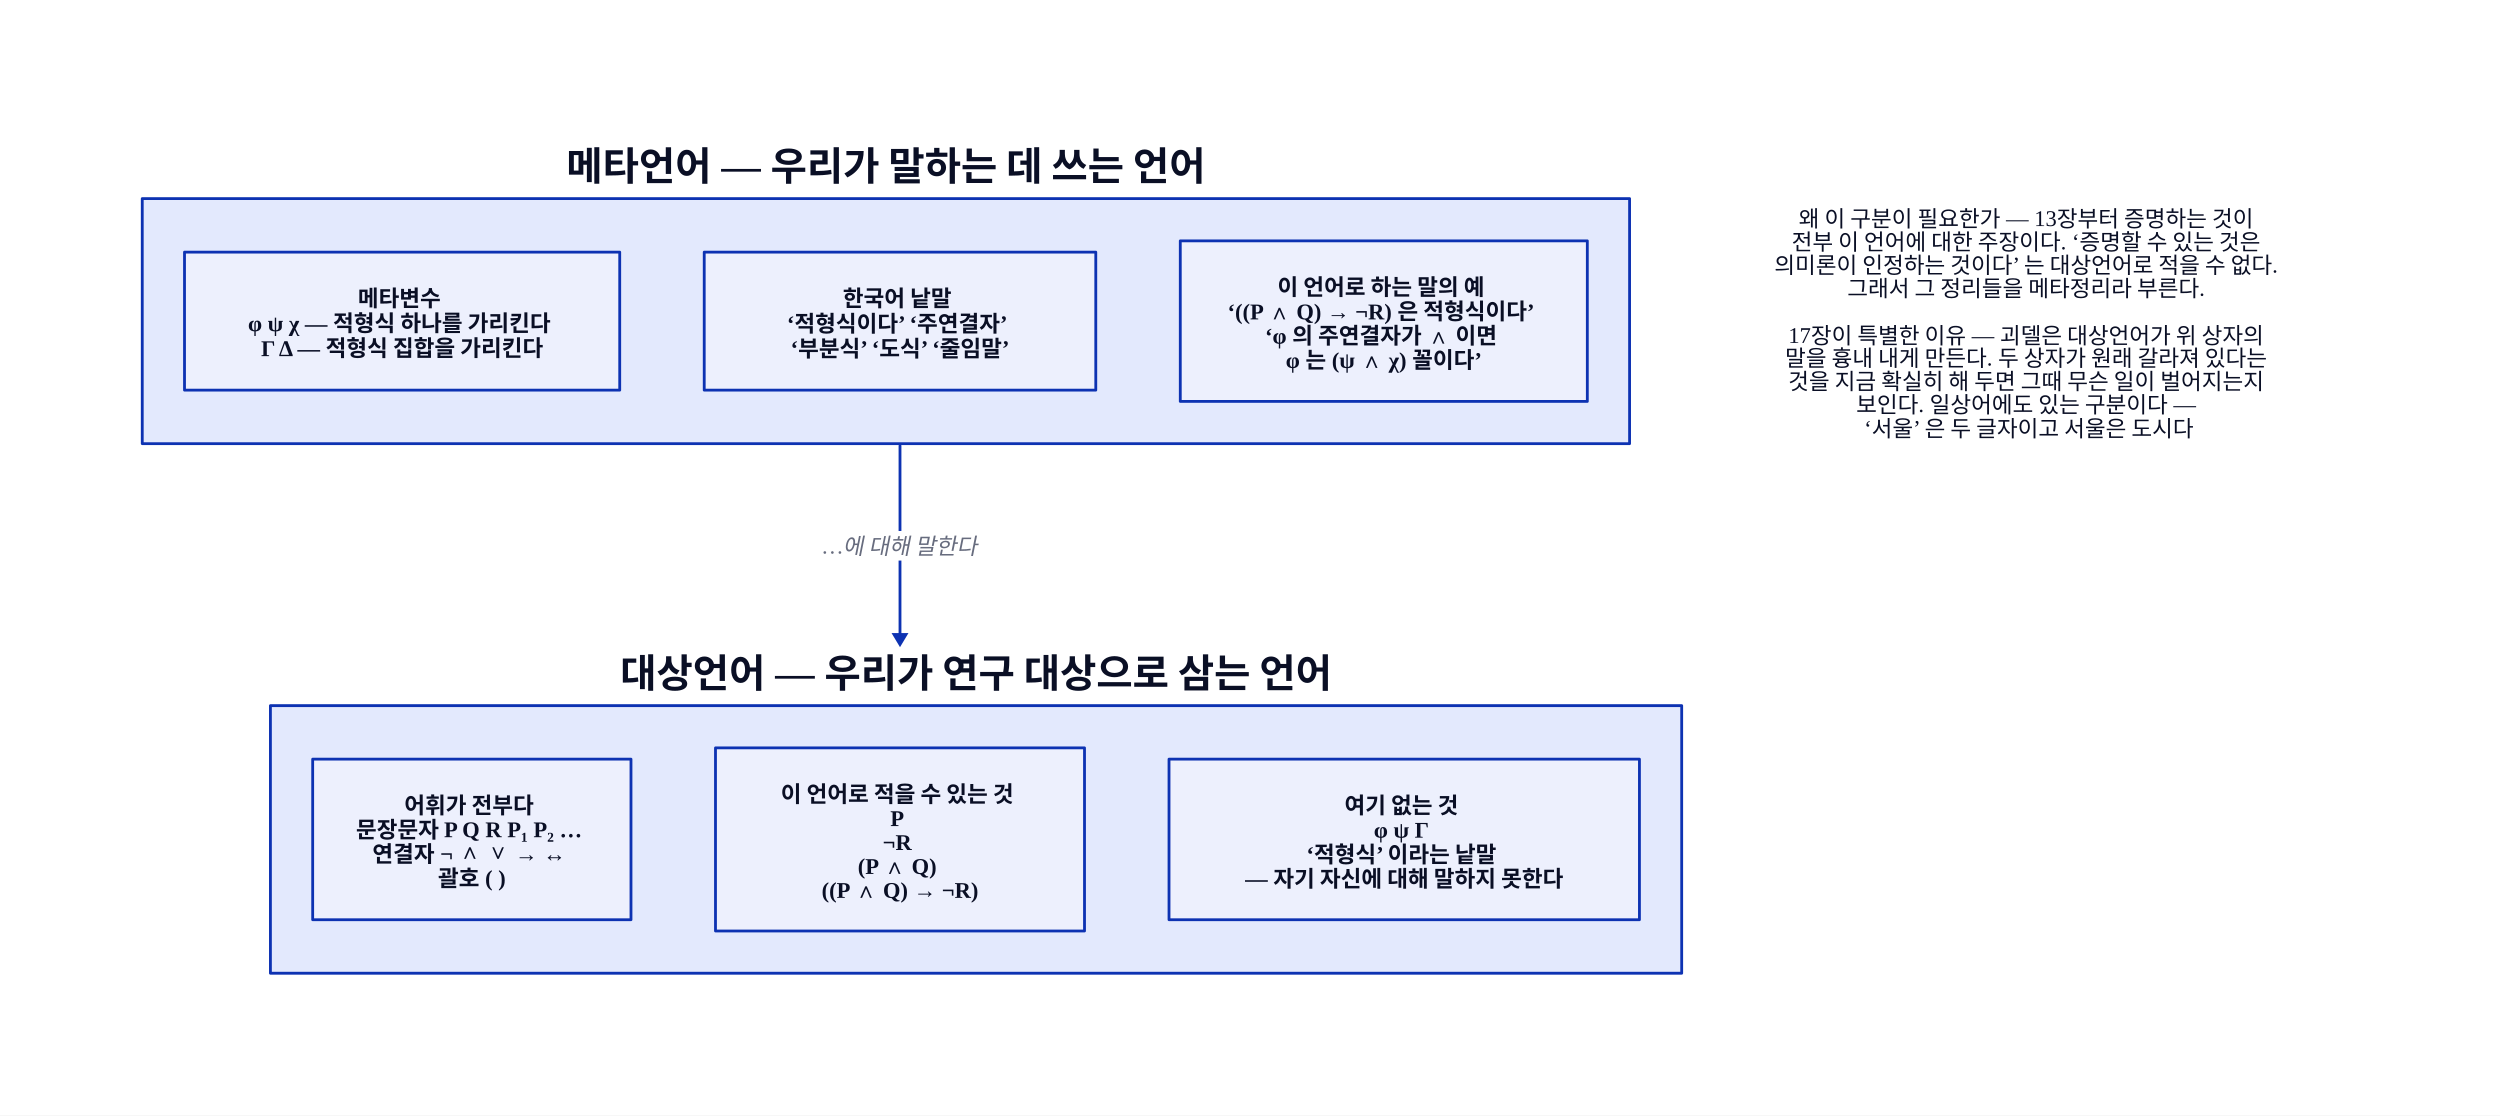
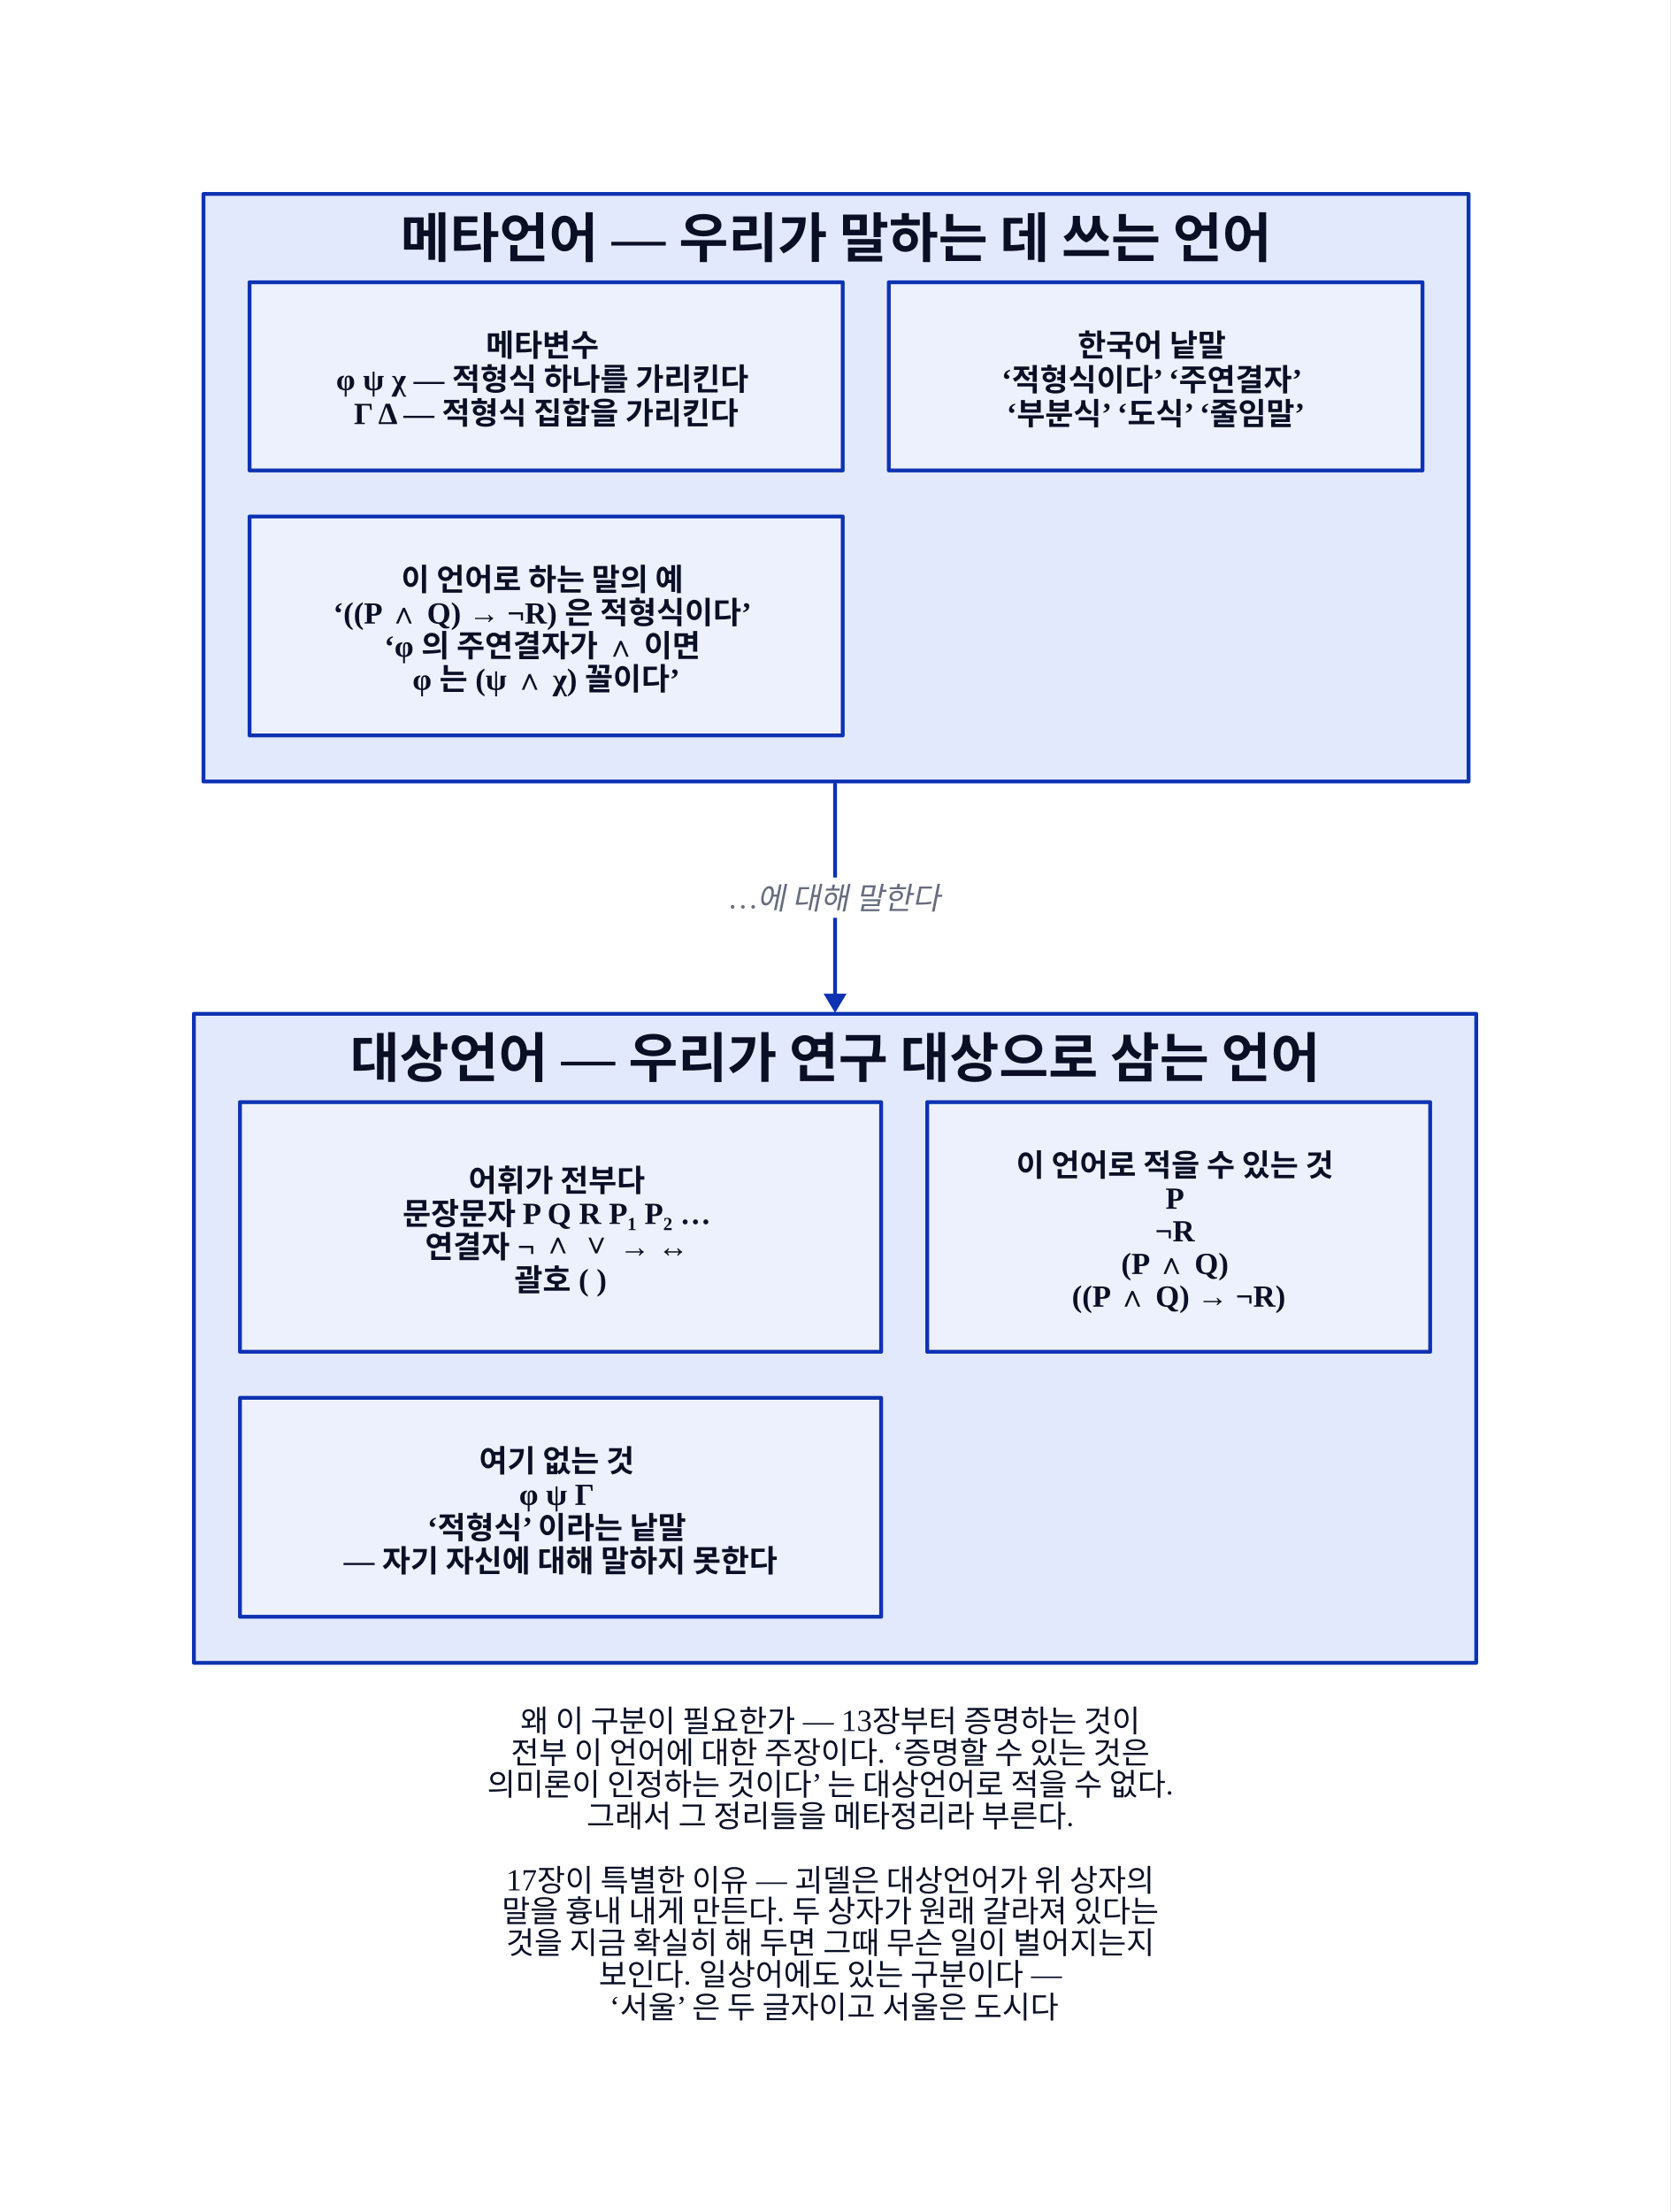
- <svg xmlns="http://www.w3.org/2000/svg" width="1775" height="792" class="d2-488528879 d2-svg" viewBox="-91 -95 1775 792">
-   <rect width="1775" height="792" x="-91" y="-95" rx="0" style="fill:#fff" />
-   <style>.d2-488528879 .text-bold{font-weight:700}.connection,.shape{stroke-linejoin:round}.shape{shape-rendering:geometricPrecision}.connection{stroke-linecap:round}.d2-488528879 .fill-N1{fill:#0a0f25}.d2-488528879 .fill-B4{fill:#e3e9fd}.d2-488528879 .fill-B5{fill:#edf0fd}.d2-488528879 .stroke-B1{stroke:#0d32b2}.s0{stroke-width:2}.s1{text-anchor:middle;font-size:28px}.s2{text-anchor:middle;font-size:16px}</style>
+ <svg xmlns="http://www.w3.org/2000/svg" width="870" height="1152" class="d2-3496866089 d2-svg" viewBox="-101 -101 870 1152">
+   <rect width="870" height="1152" x="-101" y="-101" rx="0" style="fill:#fff" />
+   <style>.d2-3496866089 .text-bold{font-weight:700}.connection,.shape{stroke-linejoin:round}.shape{shape-rendering:geometricPrecision}.connection{stroke-linecap:round}.d2-3496866089 .fill-N1{fill:#0a0f25}.d2-3496866089 .fill-B4{fill:#e3e9fd}.d2-3496866089 .fill-B5{fill:#edf0fd}.d2-3496866089 .stroke-B1{stroke:#0d32b2}.s0{stroke-width:2}.s1{text-anchor:middle;font-size:28px}.s2{text-anchor:middle;font-size:16px}</style>
  <g>
    <g class="shape">
-       <path d="M10 46h1056v174H10z" class="stroke-B1 fill-B4 s0" />
+       <path d="M5 0h659v306H5z" class="stroke-B1 fill-B4 s0" />
    </g>
-     <text x="538" y="33" class="text-bold fill-N1 s1">메타언어 — 우리가 말하는 데 쓰는 언어</text>
+     <text x="334.5" y="33" class="text-bold fill-N1 s1">메타언어 — 우리가 말하는 데 쓰는 언어</text>
  </g>
  <g>
    <g class="shape">
-       <path d="M101 406h1002v190H101z" class="stroke-B1 fill-B4 s0" />
+       <path d="M0 427h668v338H0z" class="stroke-B1 fill-B4 s0" />
    </g>
-     <text x="602" y="393" class="text-bold fill-N1 s1">대상언어 — 우리가 연구 대상으로 삼는 언어</text>
+     <text x="334" y="460" class="text-bold fill-N1 s1">대상언어 — 우리가 연구 대상으로 삼는 언어</text>
  </g>
-   <text x="1349.5" y="66" class="fill-N1 s2">
-     <tspan x="1349.5" dy="0">왜 이 구분이 필요한가 — 13장부터 증명하는 것이</tspan>
-     <tspan x="1349.5" dy="16.5">전부 이 언어에 대한 주장이다. ‘증명할 수 있는 것은</tspan>
-     <tspan x="1349.5" dy="16.5">의미론이 인정하는 것이다’ 는 대상언어로 적을 수 없다.</tspan>
-     <tspan x="1349.5" dy="16.5">그래서 그 정리들을 메타정리라 부른다.</tspan>
-     <tspan x="1349.5" dy="16.5"> </tspan>
-     <tspan x="1349.5" dy="16.5">17장이 특별한 이유 — 괴델은 대상언어가 위 상자의</tspan>
-     <tspan x="1349.5" dy="16.5">말을 흉내 내게 만든다. 두 상자가 원래 갈라져 있다는</tspan>
-     <tspan x="1349.5" dy="16.5">것을 지금 확실히 해 두면 그때 무슨 일이 벌어지는지</tspan>
-     <tspan x="1349.5" dy="16.5">보인다. 일상어에도 있는 구분이다 —</tspan>
-     <tspan x="1349.5" dy="16.5">‘서울’ 은 두 글자이고 서울은 도시다</tspan>
+   <text x="333.5" y="801" class="fill-N1 s2">
+     <tspan x="333.5" dy="0">왜 이 구분이 필요한가 — 13장부터 증명하는 것이</tspan>
+     <tspan x="333.5" dy="16.5">전부 이 언어에 대한 주장이다. ‘증명할 수 있는 것은</tspan>
+     <tspan x="333.5" dy="16.5">의미론이 인정하는 것이다’ 는 대상언어로 적을 수 없다.</tspan>
+     <tspan x="333.5" dy="16.5">그래서 그 정리들을 메타정리라 부른다.</tspan>
+     <tspan x="333.5" dy="16.5"> </tspan>
+     <tspan x="333.5" dy="16.5">17장이 특별한 이유 — 괴델은 대상언어가 위 상자의</tspan>
+     <tspan x="333.5" dy="16.5">말을 흉내 내게 만든다. 두 상자가 원래 갈라져 있다는</tspan>
+     <tspan x="333.5" dy="16.5">것을 지금 확실히 해 두면 그때 무슨 일이 벌어지는지</tspan>
+     <tspan x="333.5" dy="16.5">보인다. 일상어에도 있는 구분이다 —</tspan>
+     <tspan x="333.5" dy="16.5">‘서울’ 은 두 글자이고 서울은 도시다</tspan>
  </text>
  <g>
    <g class="shape">
-       <path d="M40 84h309v98H40z" class="stroke-B1 fill-B5 s0" />
+       <path d="M29 46h309v98H29z" class="stroke-B1 fill-B5 s0" />
    </g>
-     <text x="194.5" y="122.5" class="text-bold fill-N1 s2">
-       <tspan x="194.5" dy="0">메타변수</tspan>
-       <tspan x="194.5" dy="17.667">φ ψ χ — 적형식 하나를 가리킨다</tspan>
-       <tspan x="194.5" dy="17.667">Γ Δ — 적형식 집합을 가리킨다</tspan>
+     <text x="183.5" y="84.5" class="text-bold fill-N1 s2">
+       <tspan x="183.5" dy="0">메타변수</tspan>
+       <tspan x="183.5" dy="17.667">φ ψ χ — 적형식 하나를 가리킨다</tspan>
+       <tspan x="183.5" dy="17.667">Γ Δ — 적형식 집합을 가리킨다</tspan>
    </text>
  </g>
  <g>
    <g class="shape">
-       <path d="M409 84h278v98H409z" class="stroke-B1 fill-B5 s0" />
+       <path d="M362 46h278v98H362z" class="stroke-B1 fill-B5 s0" />
    </g>
-     <text x="548" y="122.5" class="text-bold fill-N1 s2">
-       <tspan x="548" dy="0">한국어 낱말</tspan>
-       <tspan x="548" dy="17.667">‘적형식이다’ ‘주연결자’</tspan>
-       <tspan x="548" dy="17.667">‘부분식’ ‘도식’ ‘줄임말’</tspan>
+     <text x="501" y="84.5" class="text-bold fill-N1 s2">
+       <tspan x="501" dy="0">한국어 낱말</tspan>
+       <tspan x="501" dy="17.667">‘적형식이다’ ‘주연결자’</tspan>
+       <tspan x="501" dy="17.667">‘부분식’ ‘도식’ ‘줄임말’</tspan>
    </text>
  </g>
  <g>
    <g class="shape">
-       <path d="M747 76h289v114H747z" class="stroke-B1 fill-B5 s0" />
+       <path d="M29 168h309v114H29z" class="stroke-B1 fill-B5 s0" />
    </g>
-     <text x="891.5" y="114.5" class="text-bold fill-N1 s2">
-       <tspan x="891.5" dy="0">이 언어로 하는 말의 예</tspan>
-       <tspan x="891.5" dy="17.25">‘((P ∧ Q) → ¬R) 은 적형식이다’</tspan>
-       <tspan x="891.5" dy="17.25">‘φ 의 주연결자가 ∧ 이면</tspan>
-       <tspan x="891.5" dy="17.25"> φ 는 (ψ ∧ χ) 꼴이다’</tspan>
+     <text x="183.5" y="206.5" class="text-bold fill-N1 s2">
+       <tspan x="183.5" dy="0">이 언어로 하는 말의 예</tspan>
+       <tspan x="183.5" dy="17.25">‘((P ∧ Q) → ¬R) 은 적형식이다’</tspan>
+       <tspan x="183.5" dy="17.25">‘φ 의 주연결자가 ∧ 이면</tspan>
+       <tspan x="183.5" dy="17.25"> φ 는 (ψ ∧ χ) 꼴이다’</tspan>
    </text>
  </g>
  <g>
    <g class="shape">
-       <path d="M131 444h226v114H131z" class="stroke-B1 fill-B5 s0" />
+       <path d="M24 473h334v130H24z" class="stroke-B1 fill-B5 s0" />
    </g>
-     <text x="244" y="482.5" class="text-bold fill-N1 s2">
-       <tspan x="244" dy="0">어휘가 전부다</tspan>
-       <tspan x="244" dy="17.25">문장문자 P Q R P₁ P₂ …</tspan>
-       <tspan x="244" dy="17.25">연결자 ¬ ∧ ∨ → ↔</tspan>
-       <tspan x="244" dy="17.25">괄호 ( )</tspan>
+     <text x="191" y="519.5" class="text-bold fill-N1 s2">
+       <tspan x="191" dy="0">어휘가 전부다</tspan>
+       <tspan x="191" dy="17.25">문장문자 P Q R P₁ P₂ …</tspan>
+       <tspan x="191" dy="17.25">연결자 ¬ ∧ ∨ → ↔</tspan>
+       <tspan x="191" dy="17.25">괄호 ( )</tspan>
    </text>
  </g>
  <g>
    <g class="shape">
-       <path d="M417 436h262v130H417z" class="stroke-B1 fill-B5 s0" />
+       <path d="M382 473h262v130H382z" class="stroke-B1 fill-B5 s0" />
    </g>
-     <text x="548" y="474.5" class="text-bold fill-N1 s2">
-       <tspan x="548" dy="0">이 언어로 적을 수 있는 것</tspan>
-       <tspan x="548" dy="17">P</tspan>
-       <tspan x="548" dy="17">¬R</tspan>
-       <tspan x="548" dy="17">(P ∧ Q)</tspan>
-       <tspan x="548" dy="17">((P ∧ Q) → ¬R)</tspan>
+     <text x="513" y="511.5" class="text-bold fill-N1 s2">
+       <tspan x="513" dy="0">이 언어로 적을 수 있는 것</tspan>
+       <tspan x="513" dy="17">P</tspan>
+       <tspan x="513" dy="17">¬R</tspan>
+       <tspan x="513" dy="17">(P ∧ Q)</tspan>
+       <tspan x="513" dy="17">((P ∧ Q) → ¬R)</tspan>
    </text>
  </g>
  <g>
    <g class="shape">
-       <path d="M739 444h334v114H739z" class="stroke-B1 fill-B5 s0" />
+       <path d="M24 627h334v114H24z" class="stroke-B1 fill-B5 s0" />
    </g>
-     <text x="906" y="482.5" class="text-bold fill-N1 s2">
-       <tspan x="906" dy="0">여기 없는 것</tspan>
-       <tspan x="906" dy="17.25">φ ψ Γ</tspan>
-       <tspan x="906" dy="17.25">‘적형식’ 이라는 낱말</tspan>
-       <tspan x="906" dy="17.25">— 자기 자신에 대해 말하지 못한다</tspan>
+     <text x="191" y="665.5" class="text-bold fill-N1 s2">
+       <tspan x="191" dy="0">여기 없는 것</tspan>
+       <tspan x="191" dy="17.25">φ ψ Γ</tspan>
+       <tspan x="191" dy="17.25">‘적형식’ 이라는 낱말</tspan>
+       <tspan x="191" dy="17.25">— 자기 자신에 대해 말하지 못한다</tspan>
    </text>
  </g>
-   <marker id="mk-d2-488528879-3488378134" markerHeight="12" markerUnits="userSpaceOnUse" markerWidth="10" orient="auto" refX="7" refY="6" viewBox="0 0 10 12">
+   <marker id="mk-d2-3496866089-3488378134" markerHeight="12" markerUnits="userSpaceOnUse" markerWidth="10" orient="auto" refX="7" refY="6" viewBox="0 0 10 12">
    <path stroke-width="2" d="m0 0 10 6-10 6z" class="connection" style="fill:#0d32b2" />
  </marker>
-   <path fill="none" marker-end="url(#mk-d2-488528879-3488378134)" d="M548 221.5v140" class="connection stroke-B1 s0" mask="url(#d2-488528879)" />
-   <text x="548" y="298" style="font-style:italic;fill:#676c7e;text-anchor:middle;font-size:16px">…에 대해 말한다</text>
-   <mask id="d2-488528879" width="1775" height="792" x="-91" y="-95" maskUnits="userSpaceOnUse">
-     <path fill="#fff" d="M-91-95h1775v792H-91z" />
-     <path d="M480 282h136v21H480z" />
+   <path fill="none" marker-end="url(#mk-d2-3496866089-3488378134)" d="M334 307.5v116" class="connection stroke-B1 s0" mask="url(#d2-3496866089)" />
+   <text x="334" y="372" style="font-style:italic;fill:#676c7e;text-anchor:middle;font-size:16px">…에 대해 말한다</text>
+   <mask id="d2-3496866089" width="870" height="1152" x="-101" y="-101" maskUnits="userSpaceOnUse">
+     <path fill="#fff" d="M-101-101h870v1152h-870z" />
+     <path d="M266 356h136v21H266z" />
  </mask>
</svg>
